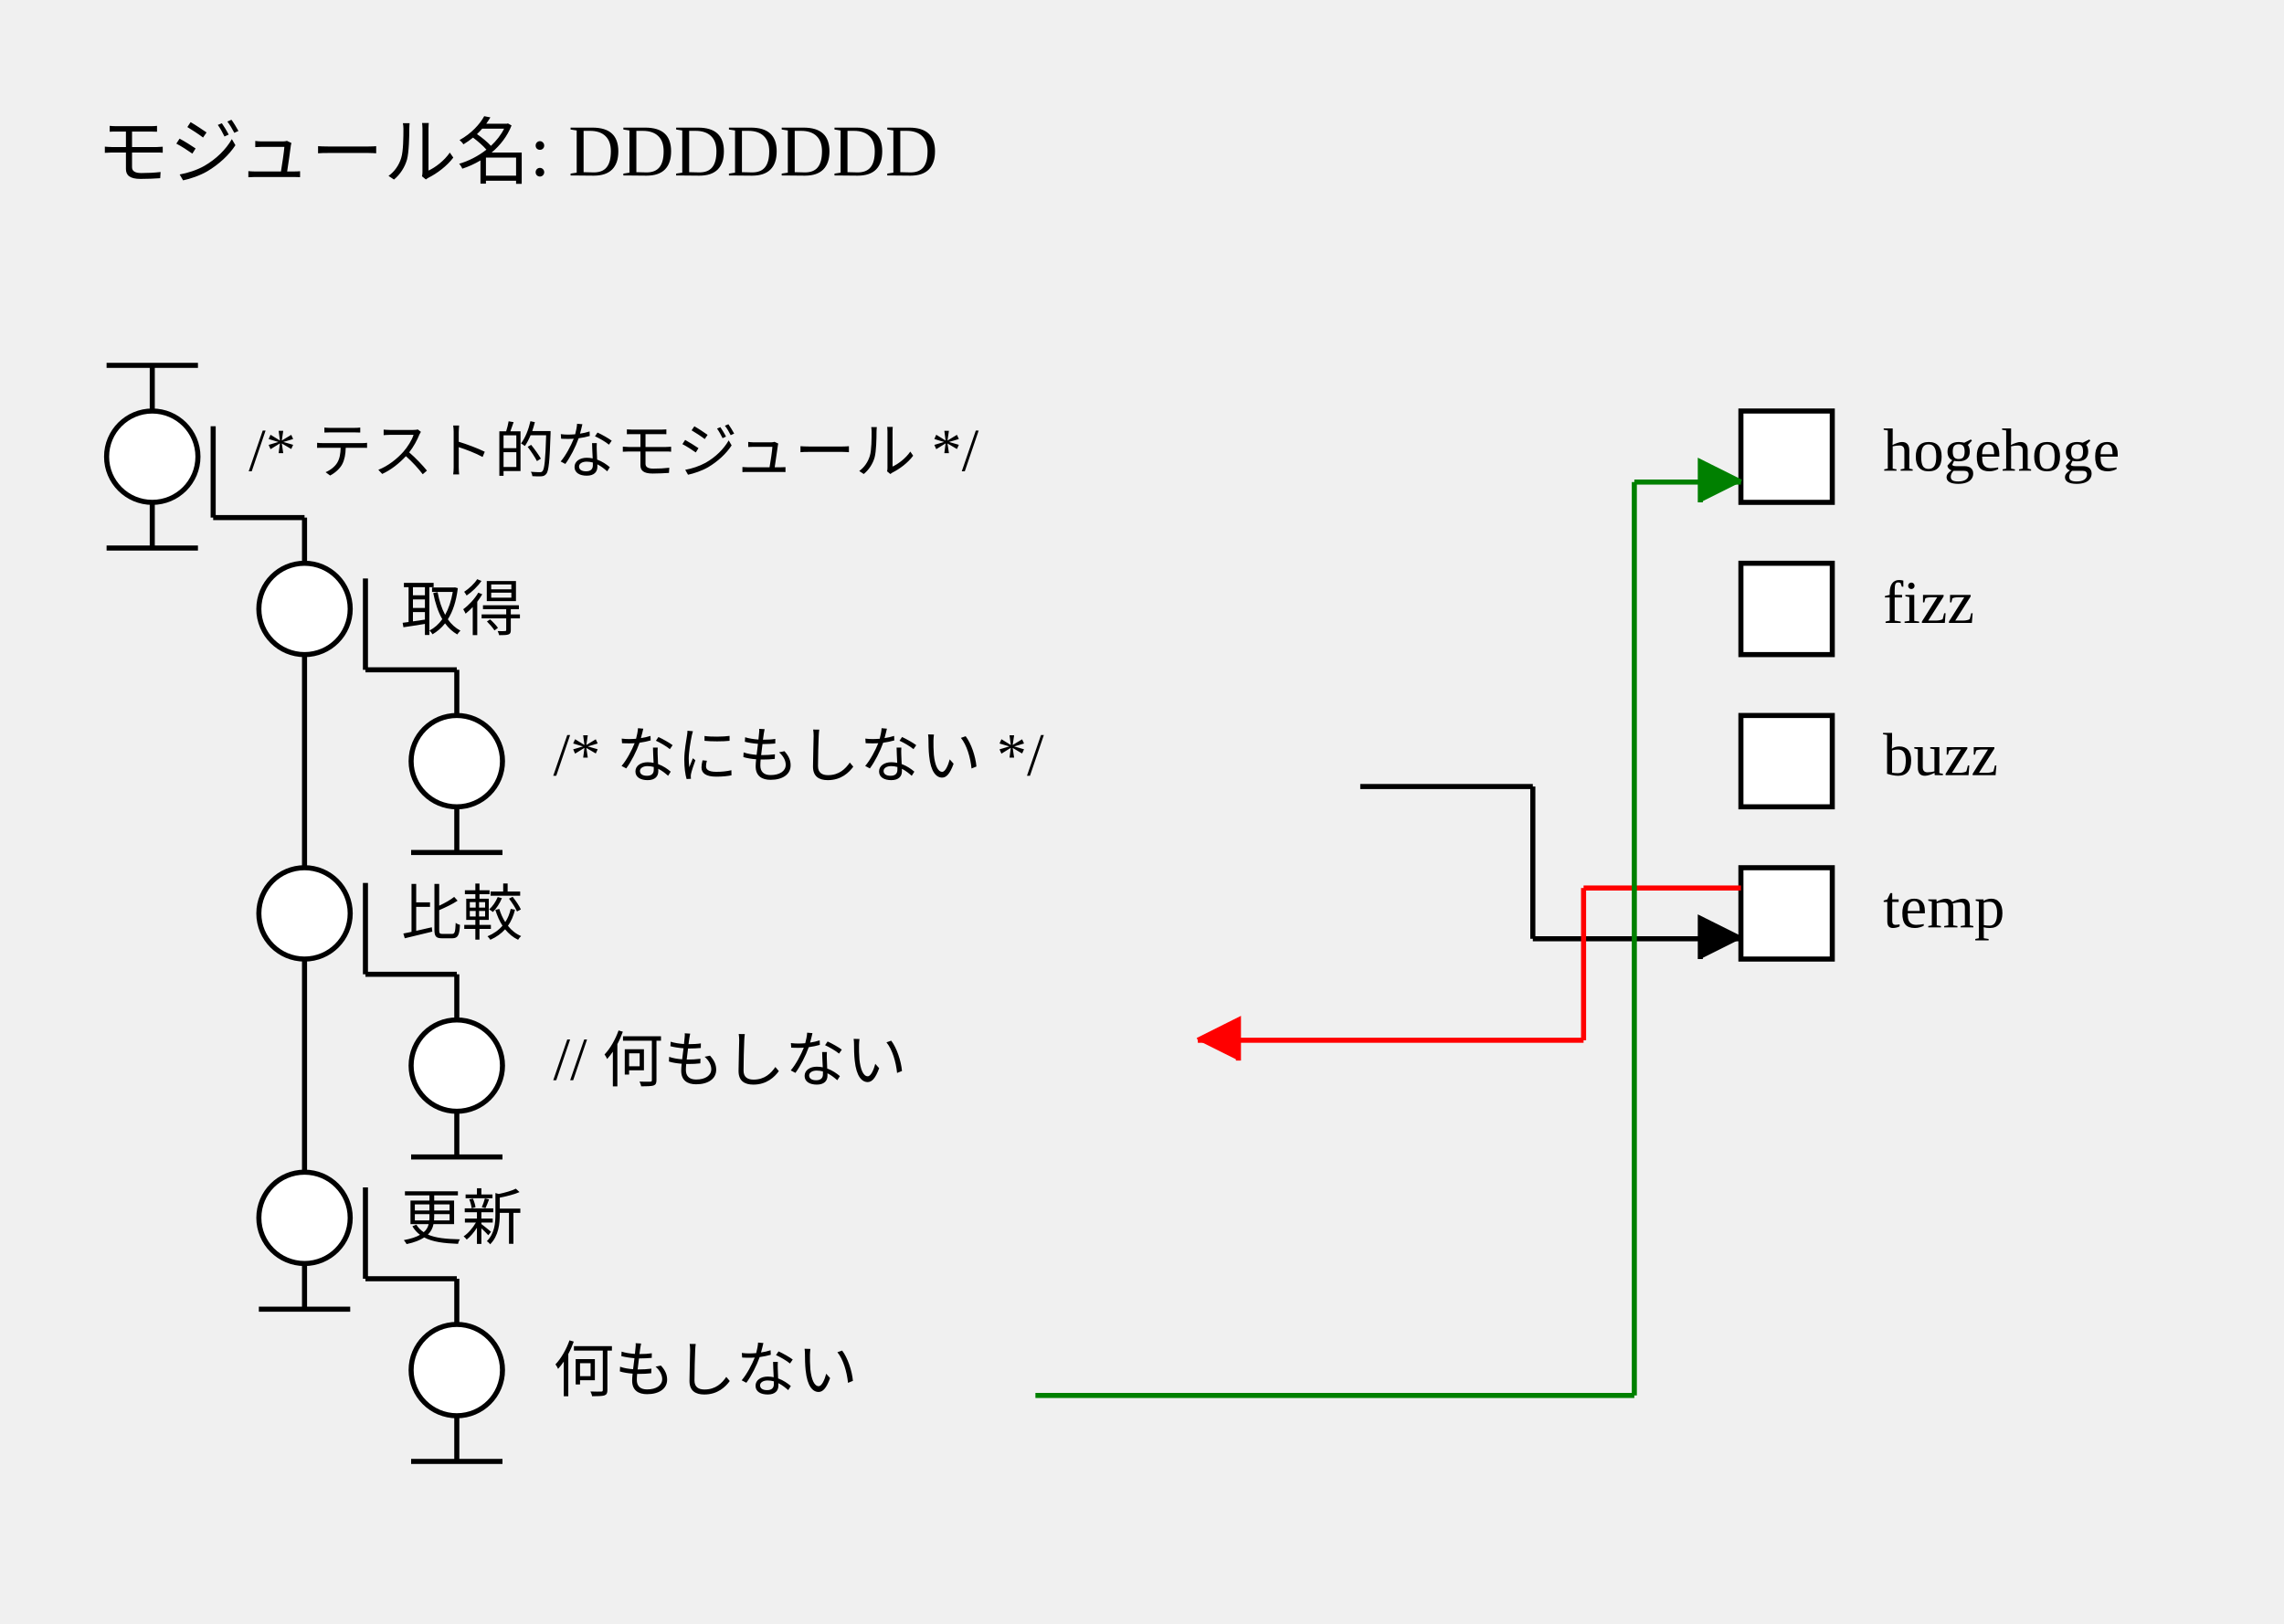
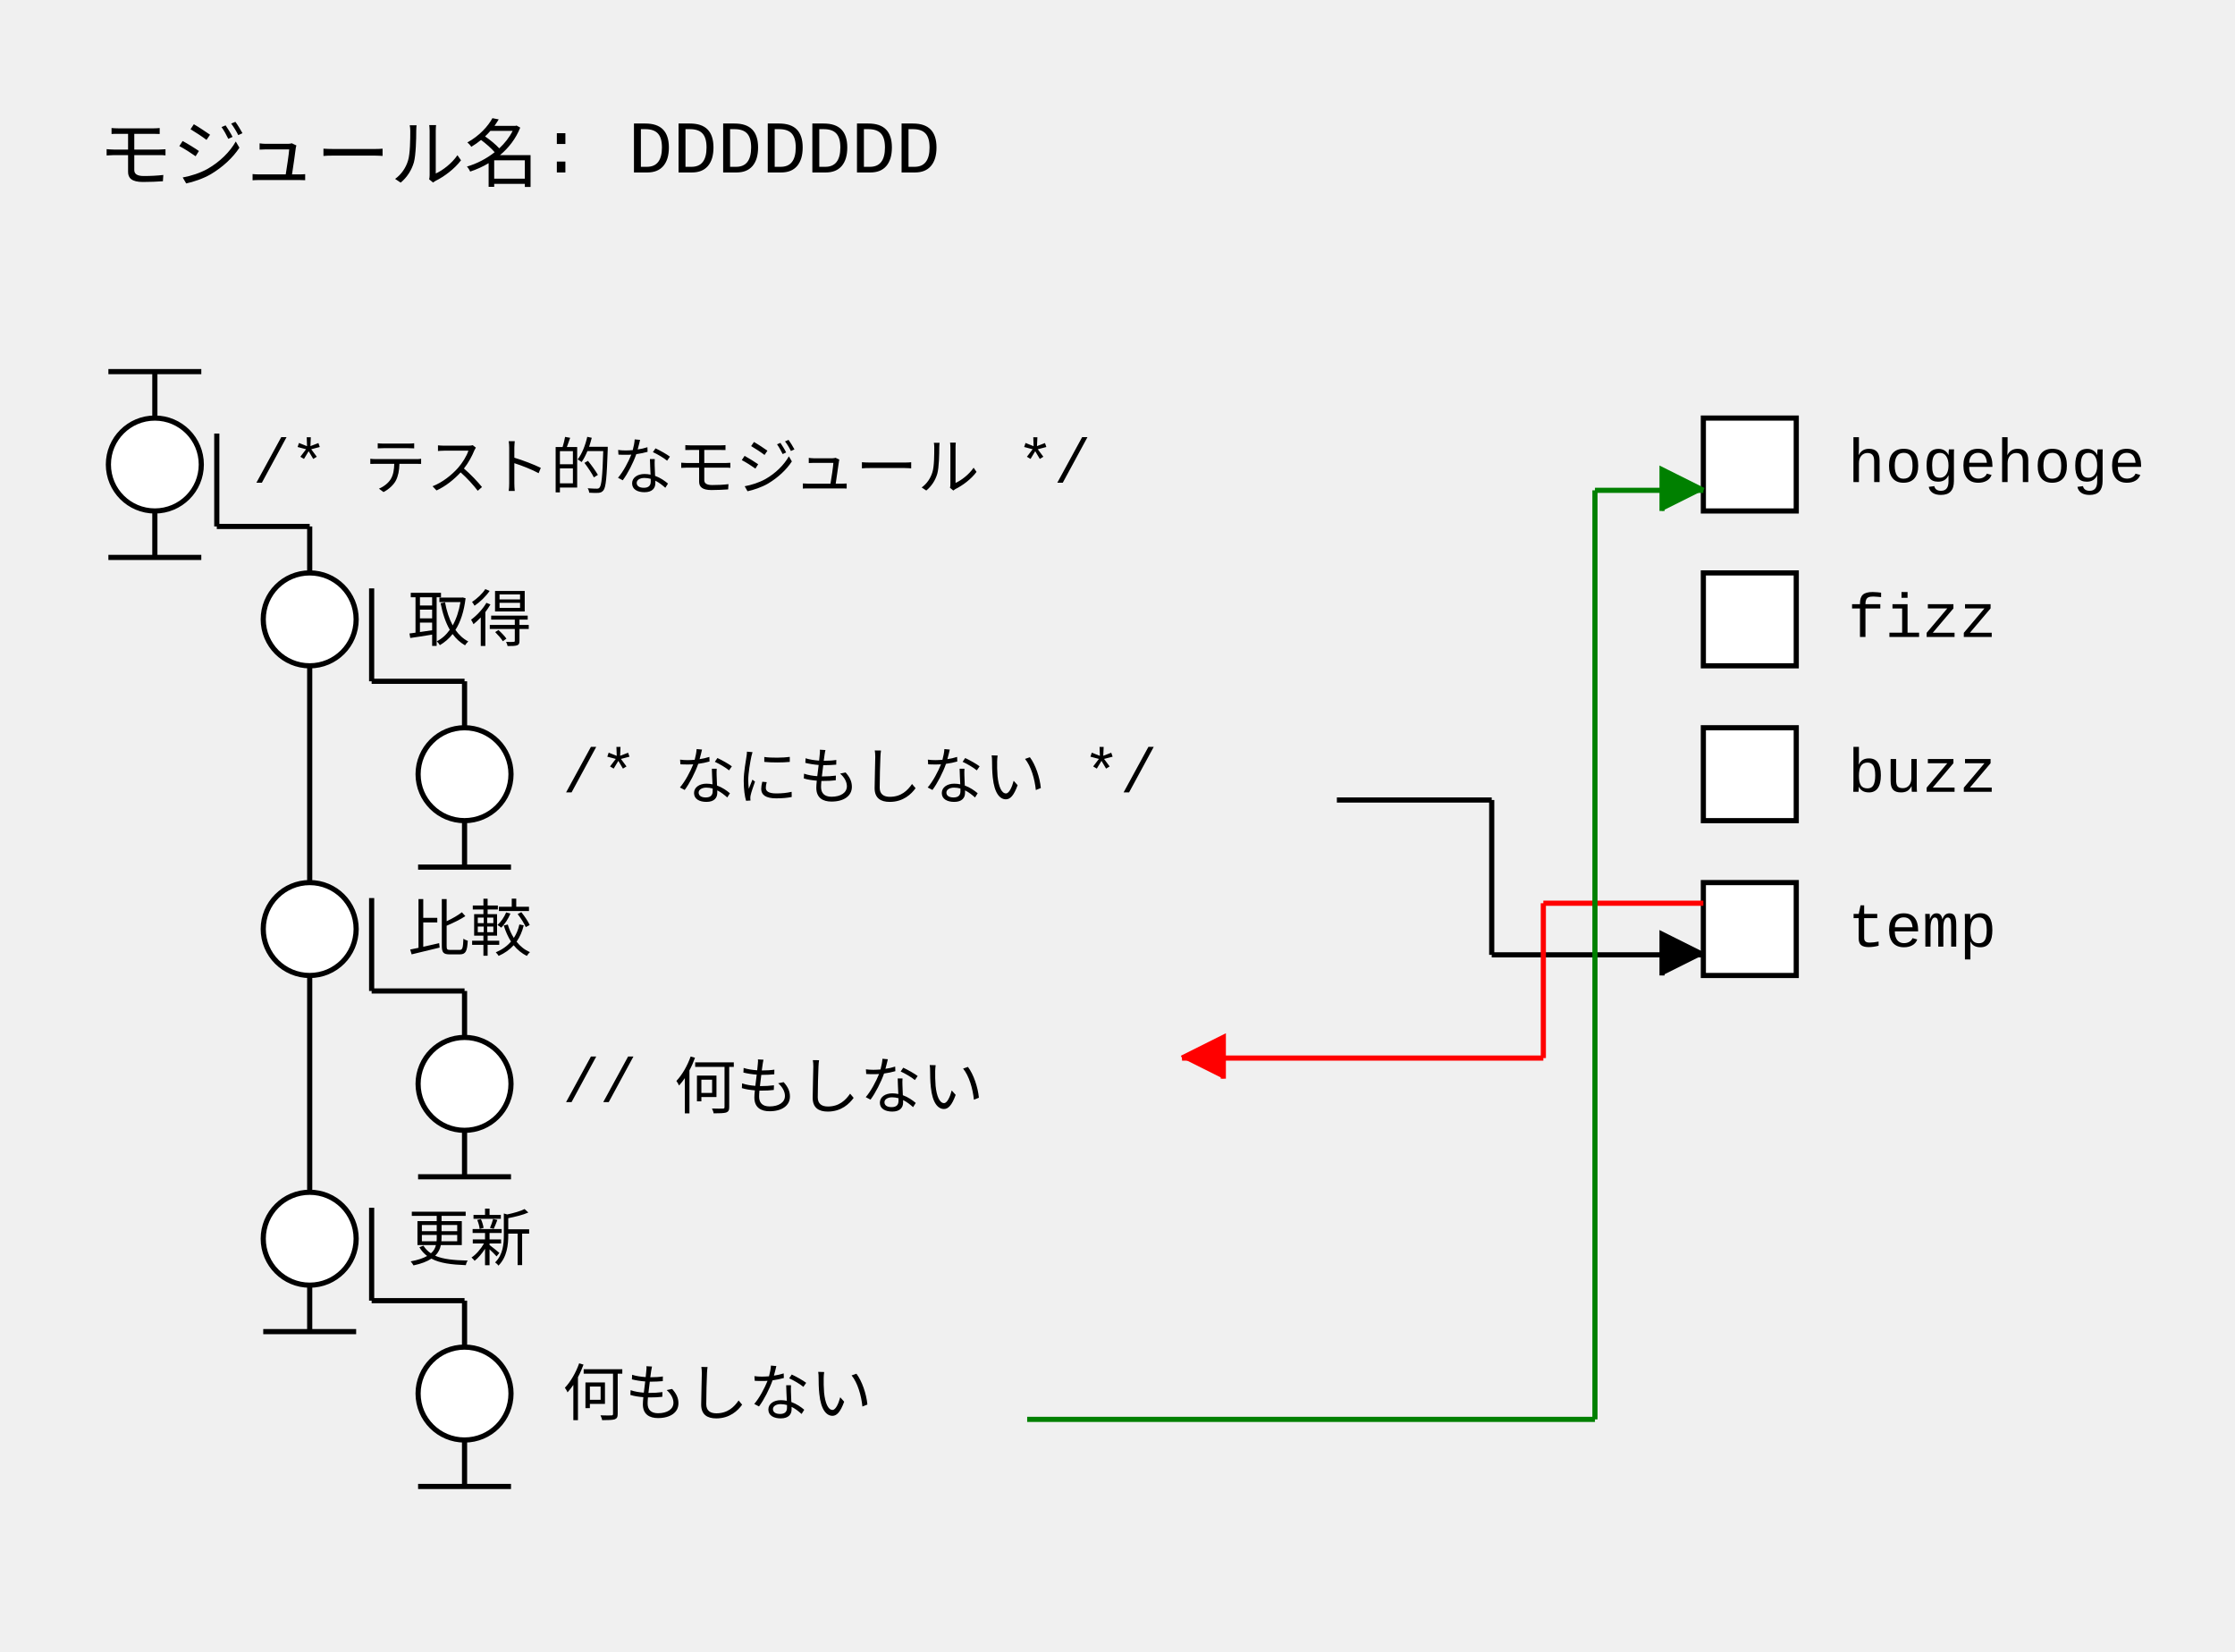
- <svg xmlns="http://www.w3.org/2000/svg" width="450" height="320" style="background-color: #808d81">
-   <text x="19" y="30" text-anchor="start" dominant-baseline="middle" font-size="120%" rotate="0">モジュール名: DDDDDDD</text>
+ <svg xmlns="http://www.w3.org/2000/svg" width="433" height="320" style="background-color: #808d81">
+   <text x="19" y="30" text-anchor="start" dominant-baseline="middle" font-family="Consolas, Meiryo UI, Courier New, monospace" font-size="120%" rotate="0">モジュール名: DDDDDDD</text>
  <circle cx="30" cy="90" r="9" fill="white" stroke="black" />
-   <text x="49" y="90" text-anchor="start" dominant-baseline="middle" font-size="100%" rotate="0">/* テスト的なモジュール */</text>
+   <text x="49" y="90" text-anchor="start" dominant-baseline="middle" font-family="Consolas, Meiryo UI, Courier New, monospace" font-size="100%" rotate="0">/* テスト的なモジュール */</text>
  <line x1="30" y1="72" x2="30" y2="81" stroke="black" />
  <line x1="21" y1="72" x2="39" y2="72" stroke="black" />
  <line x1="30" y1="99" x2="30" y2="108" stroke="black" />
  <line x1="21" y1="108" x2="39" y2="108" stroke="black" />
  <circle cx="60" cy="120" r="9" fill="white" stroke="black" />
-   <text x="79" y="120" text-anchor="start" dominant-baseline="middle" font-size="100%" rotate="0">取得</text>
+   <text x="79" y="120" text-anchor="start" dominant-baseline="middle" font-family="Consolas, Meiryo UI, Courier New, monospace" font-size="100%" rotate="0">取得</text>
  <line x1="60" y1="102" x2="60" y2="111" stroke="black" />
  <line x1="42" y1="102" x2="60" y2="102" stroke="black" />
  <line x1="42" y1="84" x2="42" y2="102" stroke="black" />
  <circle cx="90" cy="150" r="9" fill="white" stroke="black" />
-   <text x="109" y="150" text-anchor="start" dominant-baseline="middle" font-size="100%" rotate="0">/* なにもしない */</text>
+   <text x="109" y="150" text-anchor="start" dominant-baseline="middle" font-family="Consolas, Meiryo UI, Courier New, monospace" font-size="100%" rotate="0">/* なにもしない */</text>
  <line x1="90" y1="159" x2="90" y2="168" stroke="black" />
  <line x1="81" y1="168" x2="99" y2="168" stroke="black" />
  <line x1="90" y1="132" x2="90" y2="141" stroke="black" />
  <line x1="72" y1="132" x2="90" y2="132" stroke="black" />
  <line x1="72" y1="114" x2="72" y2="132" stroke="black" />
  <circle cx="60" cy="180" r="9" fill="white" stroke="black" />
-   <text x="79" y="180" text-anchor="start" dominant-baseline="middle" font-size="100%" rotate="0">比較</text>
+   <text x="79" y="180" text-anchor="start" dominant-baseline="middle" font-family="Consolas, Meiryo UI, Courier New, monospace" font-size="100%" rotate="0">比較</text>
  <line x1="60" y1="129" x2="60" y2="171" stroke="black" />
  <circle cx="90" cy="210" r="9" fill="white" stroke="black" />
-   <text x="109" y="210" text-anchor="start" dominant-baseline="middle" font-size="100%" rotate="0">// 何もしない</text>
+   <text x="109" y="210" text-anchor="start" dominant-baseline="middle" font-family="Consolas, Meiryo UI, Courier New, monospace" font-size="100%" rotate="0">// 何もしない</text>
  <line x1="90" y1="219" x2="90" y2="228" stroke="black" />
  <line x1="81" y1="228" x2="99" y2="228" stroke="black" />
  <line x1="90" y1="192" x2="90" y2="201" stroke="black" />
  <line x1="72" y1="192" x2="90" y2="192" stroke="black" />
  <line x1="72" y1="174" x2="72" y2="192" stroke="black" />
  <circle cx="60" cy="240" r="9" fill="white" stroke="black" />
-   <text x="79" y="240" text-anchor="start" dominant-baseline="middle" font-size="100%" rotate="0">更新</text>
+   <text x="79" y="240" text-anchor="start" dominant-baseline="middle" font-family="Consolas, Meiryo UI, Courier New, monospace" font-size="100%" rotate="0">更新</text>
  <line x1="60" y1="189" x2="60" y2="231" stroke="black" />
  <line x1="60" y1="249" x2="60" y2="258" stroke="black" />
  <line x1="51" y1="258" x2="69" y2="258" stroke="black" />
  <circle cx="90" cy="270" r="9" fill="white" stroke="black" />
-   <text x="109" y="270" text-anchor="start" dominant-baseline="middle" font-size="100%" rotate="0">何もしない</text>
+   <text x="109" y="270" text-anchor="start" dominant-baseline="middle" font-family="Consolas, Meiryo UI, Courier New, monospace" font-size="100%" rotate="0">何もしない</text>
  <line x1="90" y1="279" x2="90" y2="288" stroke="black" />
  <line x1="81" y1="288" x2="99" y2="288" stroke="black" />
  <line x1="90" y1="252" x2="90" y2="261" stroke="black" />
  <line x1="72" y1="252" x2="90" y2="252" stroke="black" />
  <line x1="72" y1="234" x2="72" y2="252" stroke="black" />
-   <line x1="268" y1="155" x2="302" y2="155" stroke="black" />
-   <line x1="236" y1="205" x2="312" y2="205" stroke="red" />
-   <path d="M 236 205 L 244 201 L 244 209" stroke="red" fill="red" />
-   <line x1="204" y1="275" x2="322" y2="275" stroke="green" />
-   <rect x="343" y="81" width="18" height="18" fill="white" stroke="black" />
-   <text x="371" y="90" text-anchor="start" dominant-baseline="middle" font-size="100%" rotate="0">hogehoge</text>
-   <rect x="343" y="111" width="18" height="18" fill="white" stroke="black" />
-   <text x="371" y="120" text-anchor="start" dominant-baseline="middle" font-size="100%" rotate="0">fizz</text>
-   <rect x="343" y="141" width="18" height="18" fill="white" stroke="black" />
-   <text x="371" y="150" text-anchor="start" dominant-baseline="middle" font-size="100%" rotate="0">buzz</text>
-   <rect x="343" y="171" width="18" height="18" fill="white" stroke="black" />
-   <text x="371" y="180" text-anchor="start" dominant-baseline="middle" font-size="100%" rotate="0">temp</text>
-   <line x1="322" y1="95" x2="343" y2="95" stroke="green" />
-   <path d="M 343 95 L 335 91 L 335 99" stroke="green" fill="green" />
-   <line x1="302" y1="185" x2="343" y2="185" stroke="black" />
-   <path d="M 343 185 L 335 181 L 335 189" stroke="black" fill="black" />
-   <line x1="312" y1="175" x2="343" y2="175" stroke="red" />
-   <line x1="302" y1="155" x2="302" y2="185" stroke="black" />
-   <line x1="312" y1="175" x2="312" y2="205" stroke="red" />
-   <line x1="322" y1="95" x2="322" y2="275" stroke="green" />
+   <line x1="259" y1="155" x2="289" y2="155" stroke="black" />
+   <line x1="229" y1="205" x2="299" y2="205" stroke="red" />
+   <path d="M 229 205 L 237 201 L 237 209" stroke="red" fill="red" />
+   <line x1="199" y1="275" x2="309" y2="275" stroke="green" />
+   <rect x="330" y="81" width="18" height="18" fill="white" stroke="black" />
+   <text x="358" y="90" text-anchor="start" dominant-baseline="middle" font-family="Consolas, Meiryo UI, Courier New, monospace" font-size="100%" rotate="0">hogehoge</text>
+   <rect x="330" y="111" width="18" height="18" fill="white" stroke="black" />
+   <text x="358" y="120" text-anchor="start" dominant-baseline="middle" font-family="Consolas, Meiryo UI, Courier New, monospace" font-size="100%" rotate="0">fizz</text>
+   <rect x="330" y="141" width="18" height="18" fill="white" stroke="black" />
+   <text x="358" y="150" text-anchor="start" dominant-baseline="middle" font-family="Consolas, Meiryo UI, Courier New, monospace" font-size="100%" rotate="0">buzz</text>
+   <rect x="330" y="171" width="18" height="18" fill="white" stroke="black" />
+   <text x="358" y="180" text-anchor="start" dominant-baseline="middle" font-family="Consolas, Meiryo UI, Courier New, monospace" font-size="100%" rotate="0">temp</text>
+   <line x1="309" y1="95" x2="330" y2="95" stroke="green" />
+   <path d="M 330 95 L 322 91 L 322 99" stroke="green" fill="green" />
+   <line x1="289" y1="185" x2="330" y2="185" stroke="black" />
+   <path d="M 330 185 L 322 181 L 322 189" stroke="black" fill="black" />
+   <line x1="299" y1="175" x2="330" y2="175" stroke="red" />
+   <line x1="289" y1="155" x2="289" y2="185" stroke="black" />
+   <line x1="299" y1="175" x2="299" y2="205" stroke="red" />
+   <line x1="309" y1="95" x2="309" y2="275" stroke="green" />
</svg>
